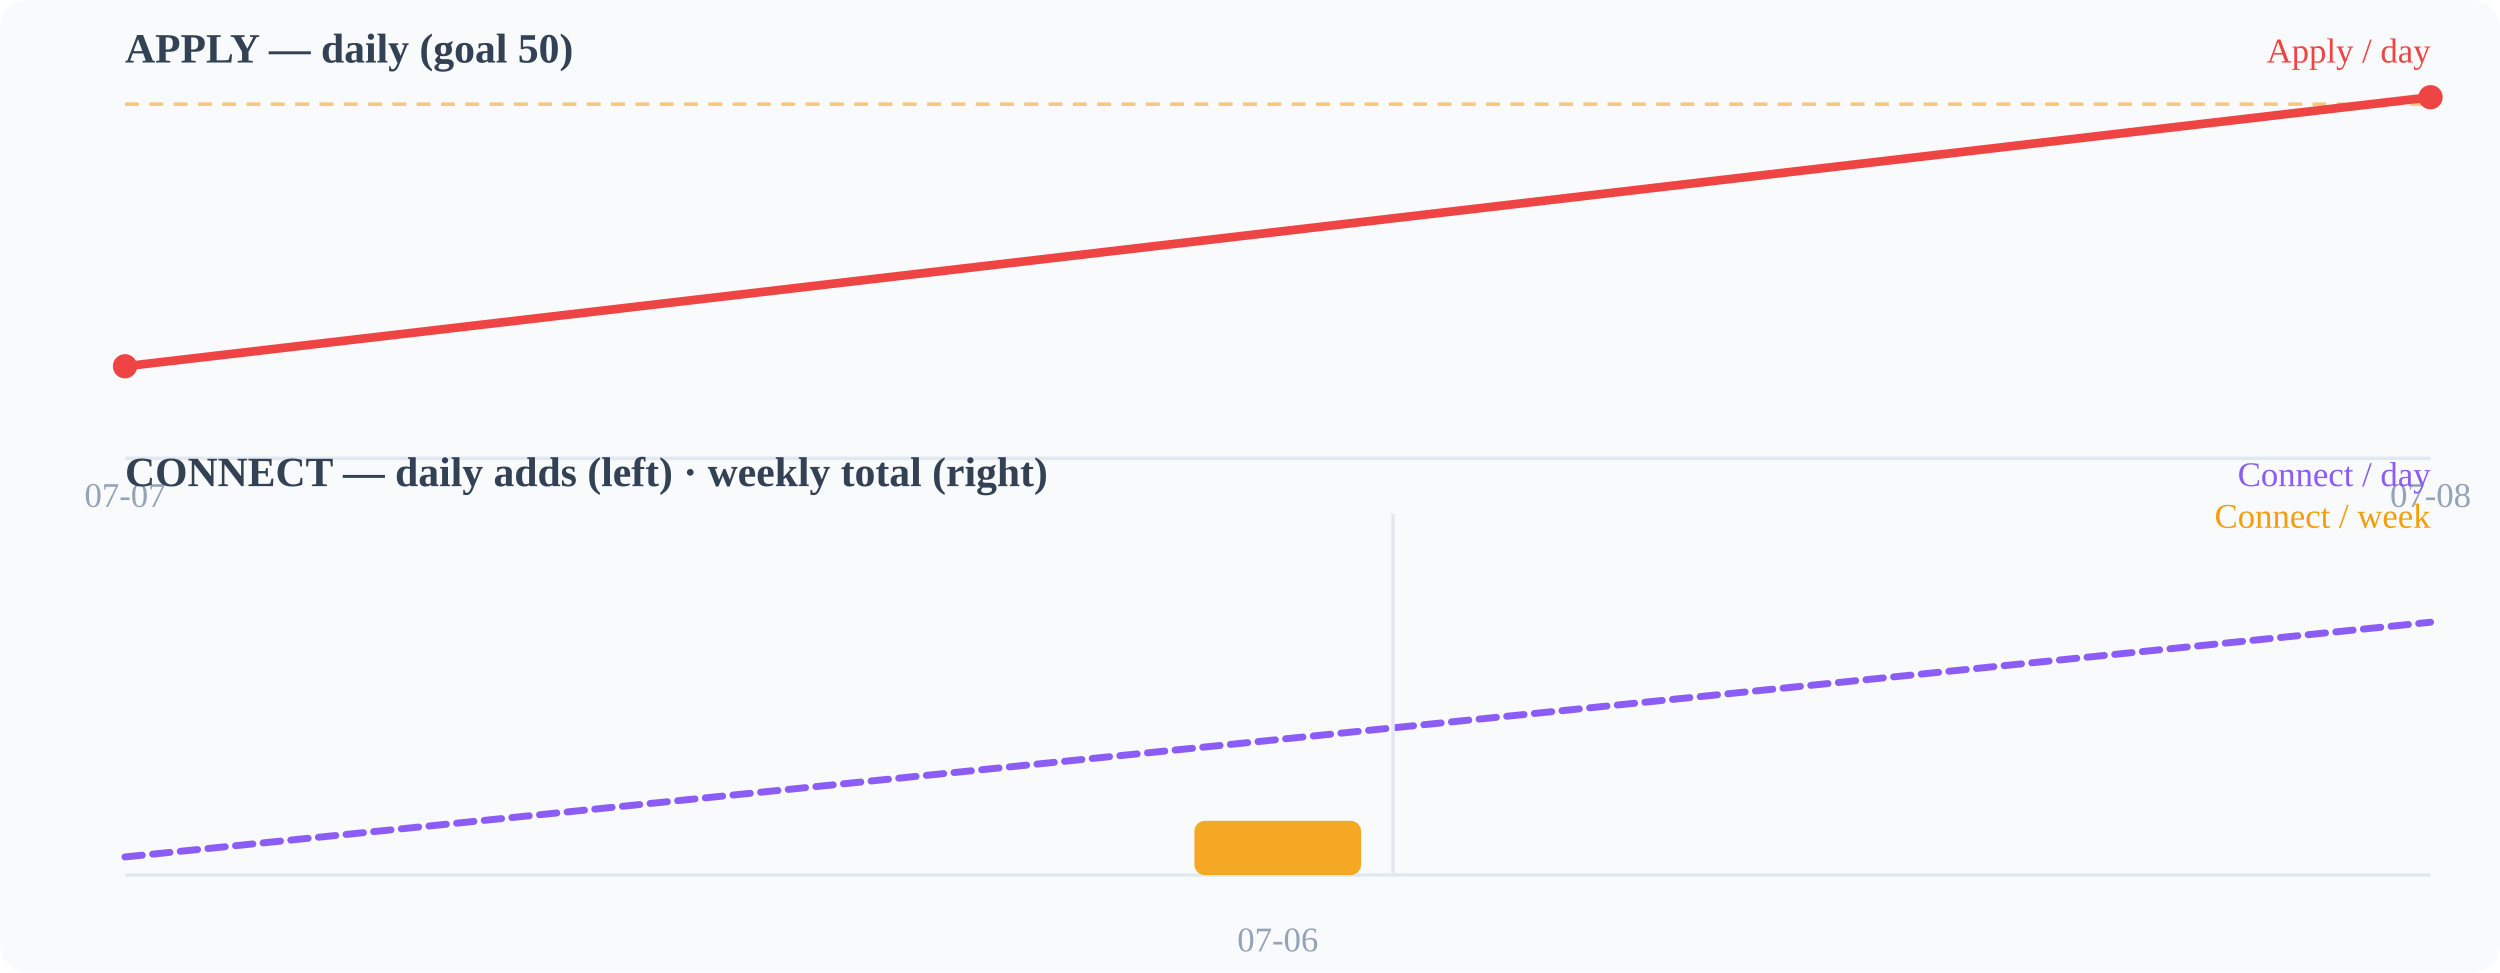
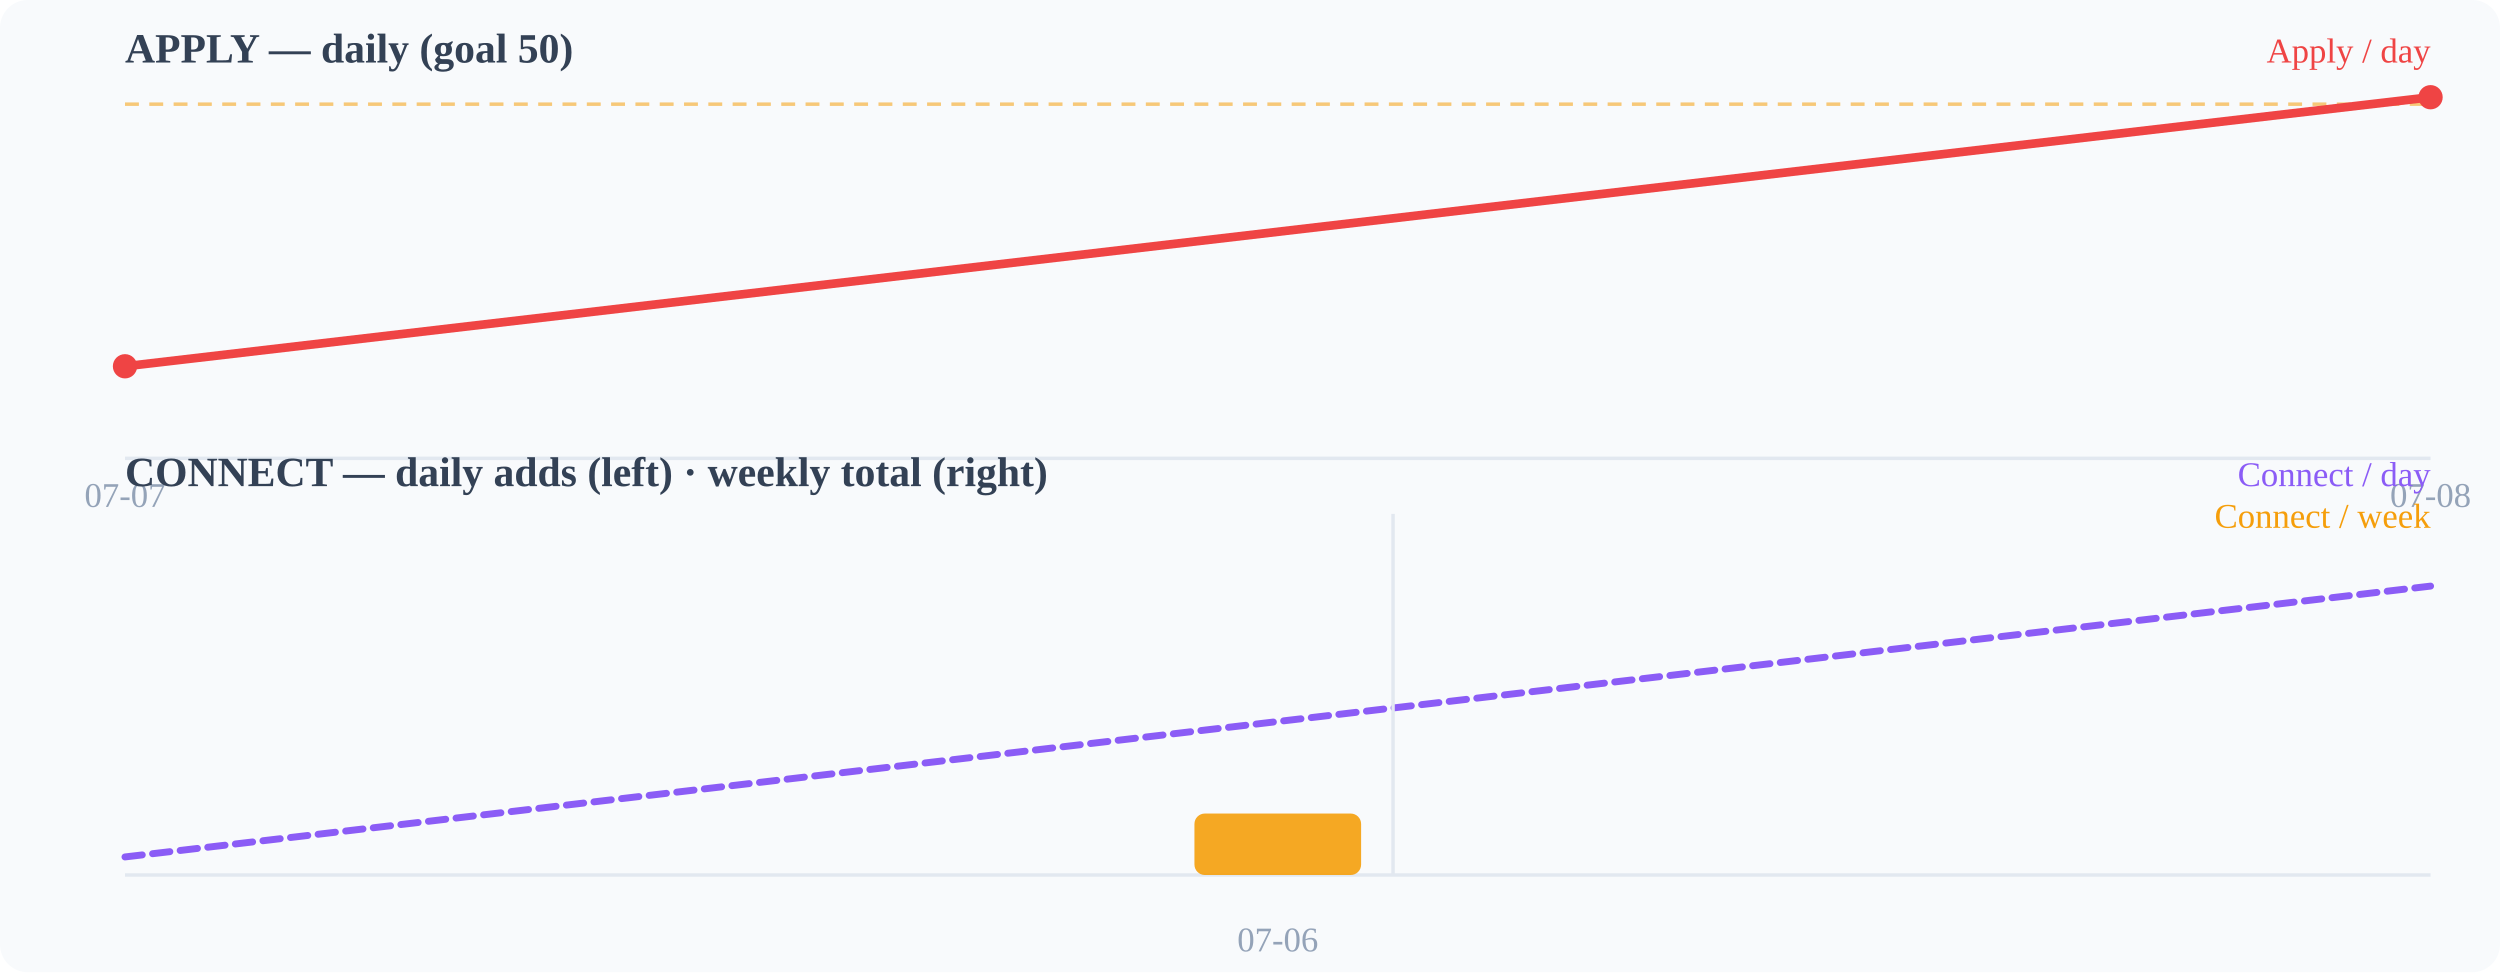
<svg xmlns="http://www.w3.org/2000/svg" width="720" height="280" viewBox="0 0 720 280">
  <rect width="720" height="280" fill="#f8fafc" rx="8" />
  <text x="36" y="18" font-size="12" font-weight="600" fill="#334155">APPLY — daily (goal 50)</text>
  <line x1="36" y1="132" x2="700" y2="132" stroke="#e2e8f0" stroke-width="1" />
  <line x1="36" y1="30.0" x2="700" y2="30.0" stroke="#f59e0b" stroke-width="1" stroke-dasharray="4 3" opacity="0.55" />
  <polyline points="36.0,105.5 700.0,28.0" fill="none" stroke="#ef4444" stroke-width="2.5" stroke-linecap="round" stroke-linejoin="round" />
  <circle cx="36" cy="105.49" r="3.5" fill="#ef4444" />
  <circle cx="700" cy="28" r="3.5" fill="#ef4444" />
  <text x="36" y="146" font-size="10" fill="#94a3b8" text-anchor="middle">07-07</text>
  <text x="700" y="146" font-size="10" fill="#94a3b8" text-anchor="middle">07-08</text>
  <text x="36" y="140" font-size="12" font-weight="600" fill="#334155">CONNECT — daily adds (left) · weekly total (right)</text>
  <line x1="36" y1="252" x2="700" y2="252" stroke="#e2e8f0" stroke-width="1" />
-   <polyline points="36.0,246.8 700.0,179.2" fill="none" stroke="#8b5cf6" stroke-width="2" stroke-linecap="round" stroke-linejoin="round" stroke-dasharray="5 3" />
-   <rect x="344.0" y="236.4" width="48" height="15.6" rx="3" fill="#f59e0b" opacity="0.9" />
+   <polyline points="36.0,246.8 700.0,168.8" fill="none" stroke="#8b5cf6" stroke-width="2" stroke-linecap="round" stroke-linejoin="round" stroke-dasharray="5 3" />
+   <rect x="344.0" y="234.3" width="48" height="17.7" rx="3" fill="#f59e0b" opacity="0.9" />
  <line x1="401.2" y1="148" x2="401.2" y2="252" stroke="#e2e8f0" stroke-width="1" />
  <text x="368" y="274" font-size="10" fill="#94a3b8" text-anchor="middle">07-06</text>
  <text x="700" y="18" font-size="10" fill="#ef4444" text-anchor="end">Apply / day</text>
  <text x="700" y="140" font-size="10" fill="#8b5cf6" text-anchor="end">Connect / day</text>
  <text x="700" y="152" font-size="10" fill="#f59e0b" text-anchor="end">Connect / week</text>
</svg>
